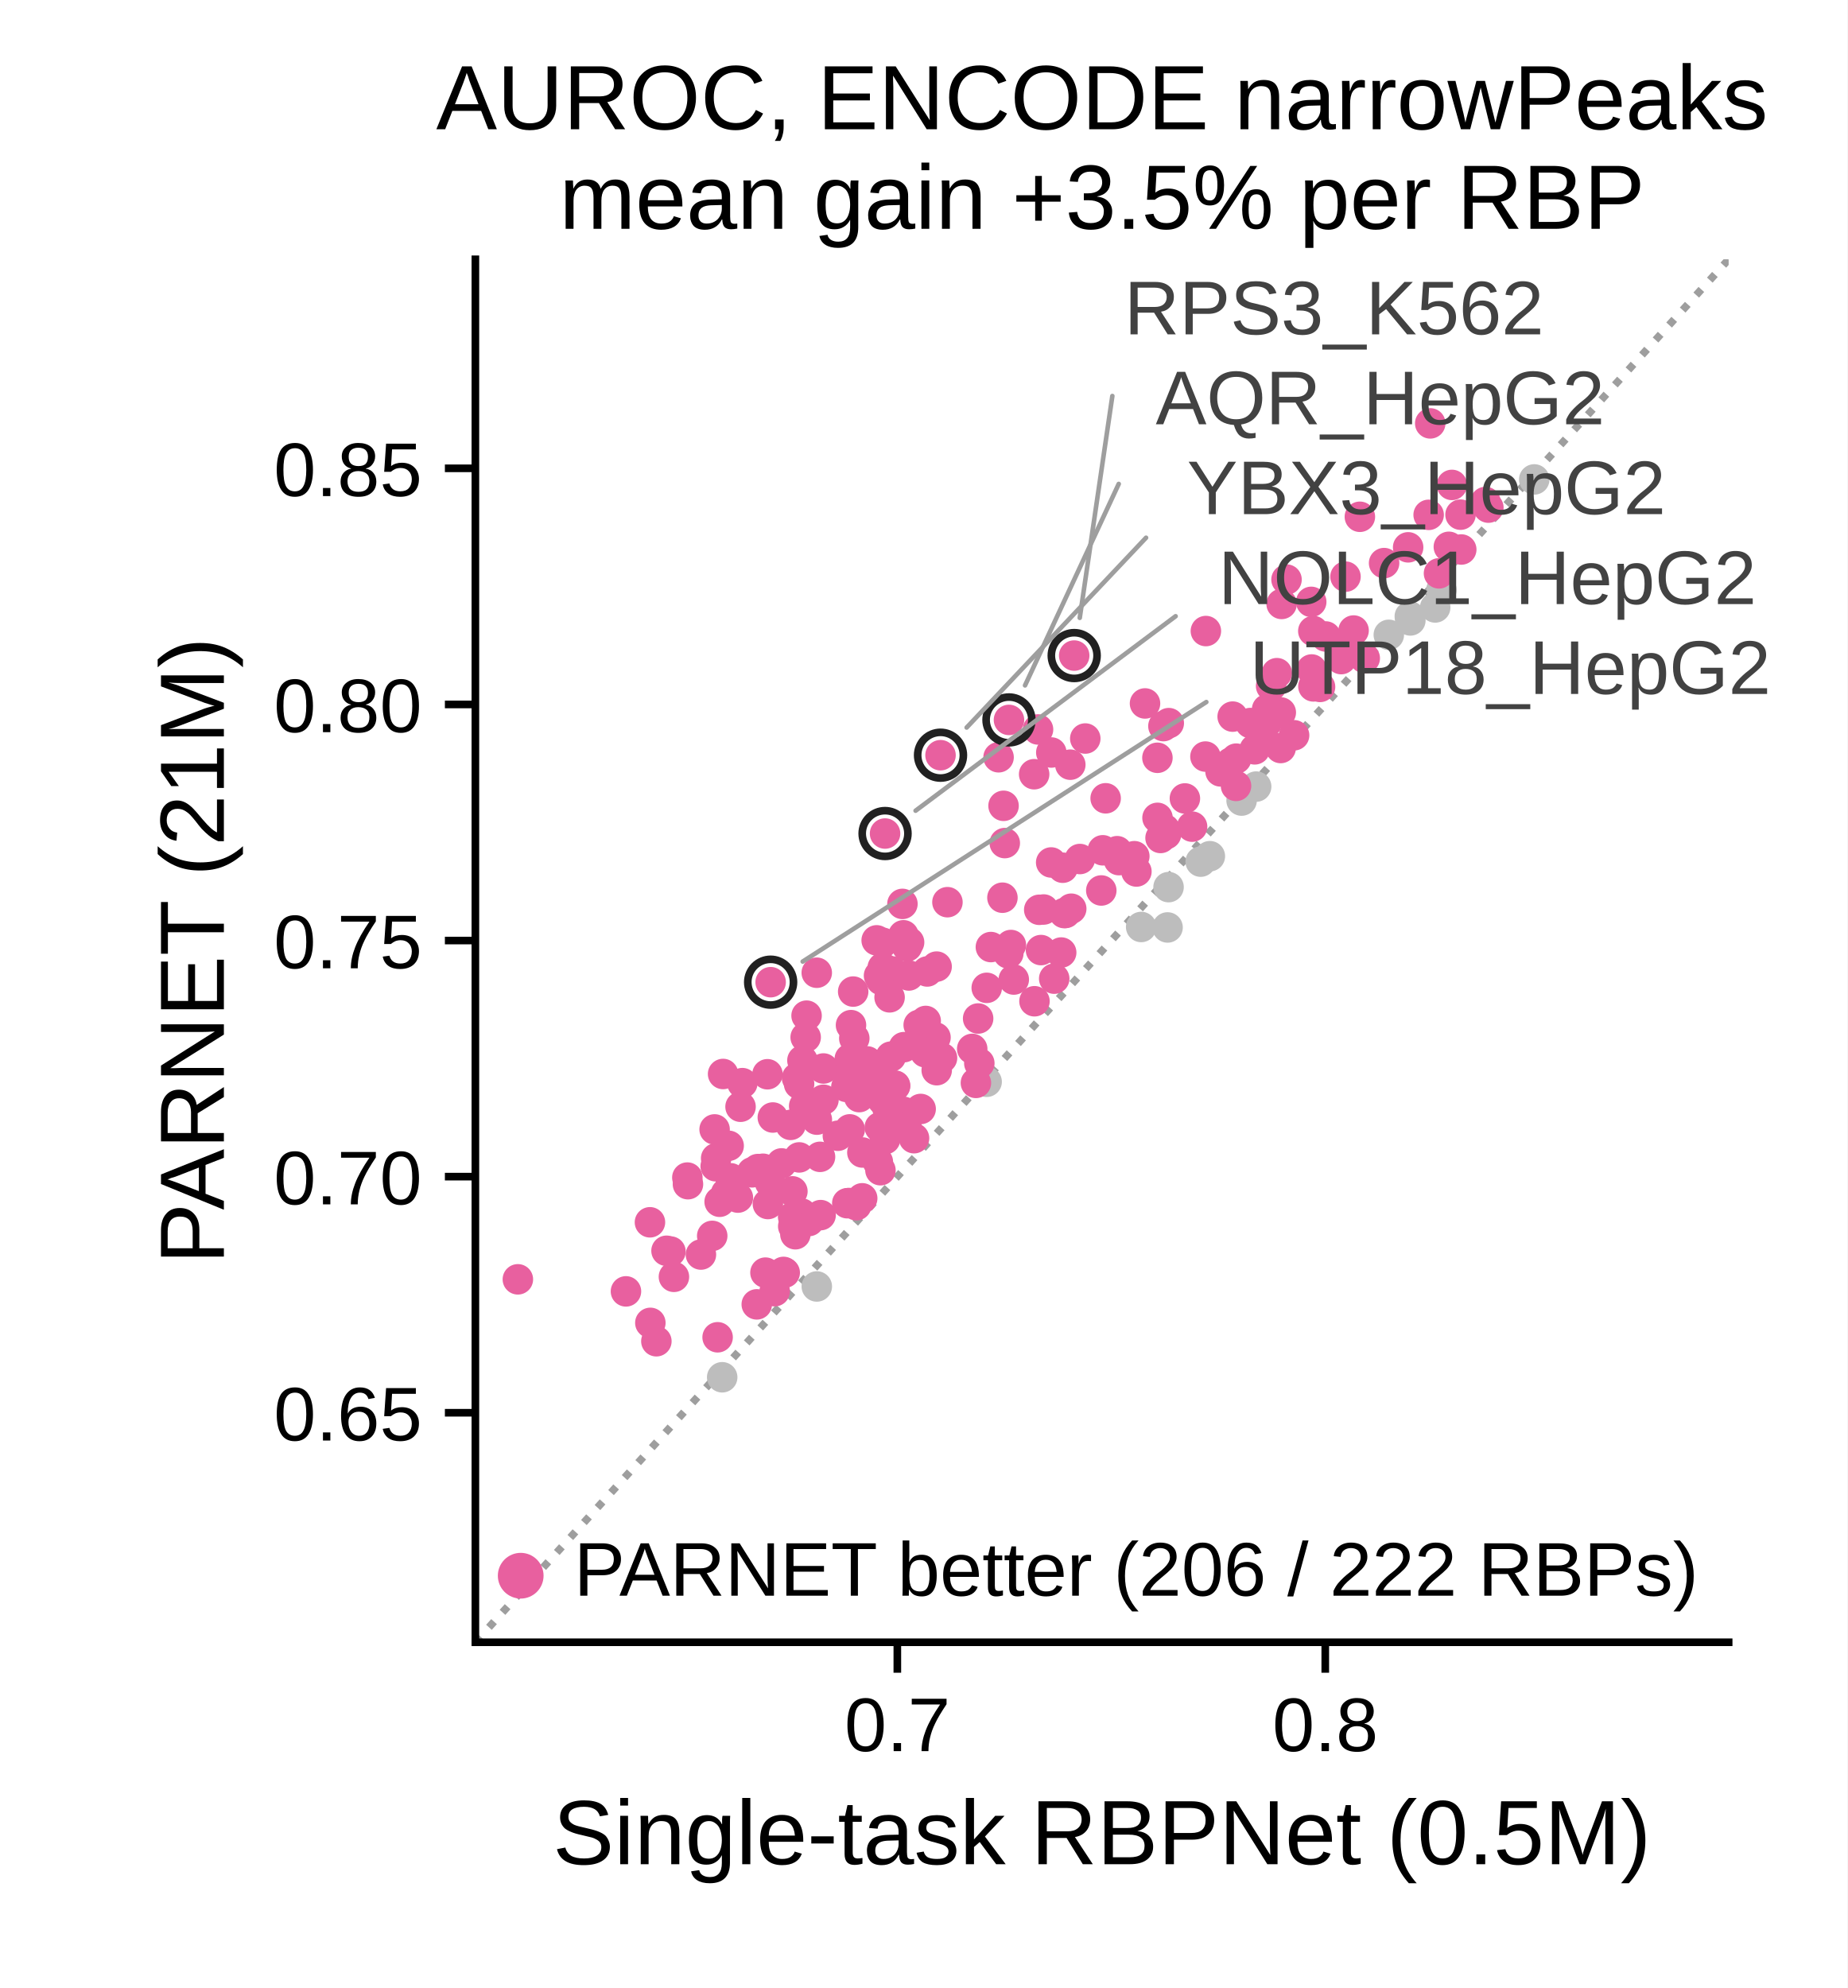
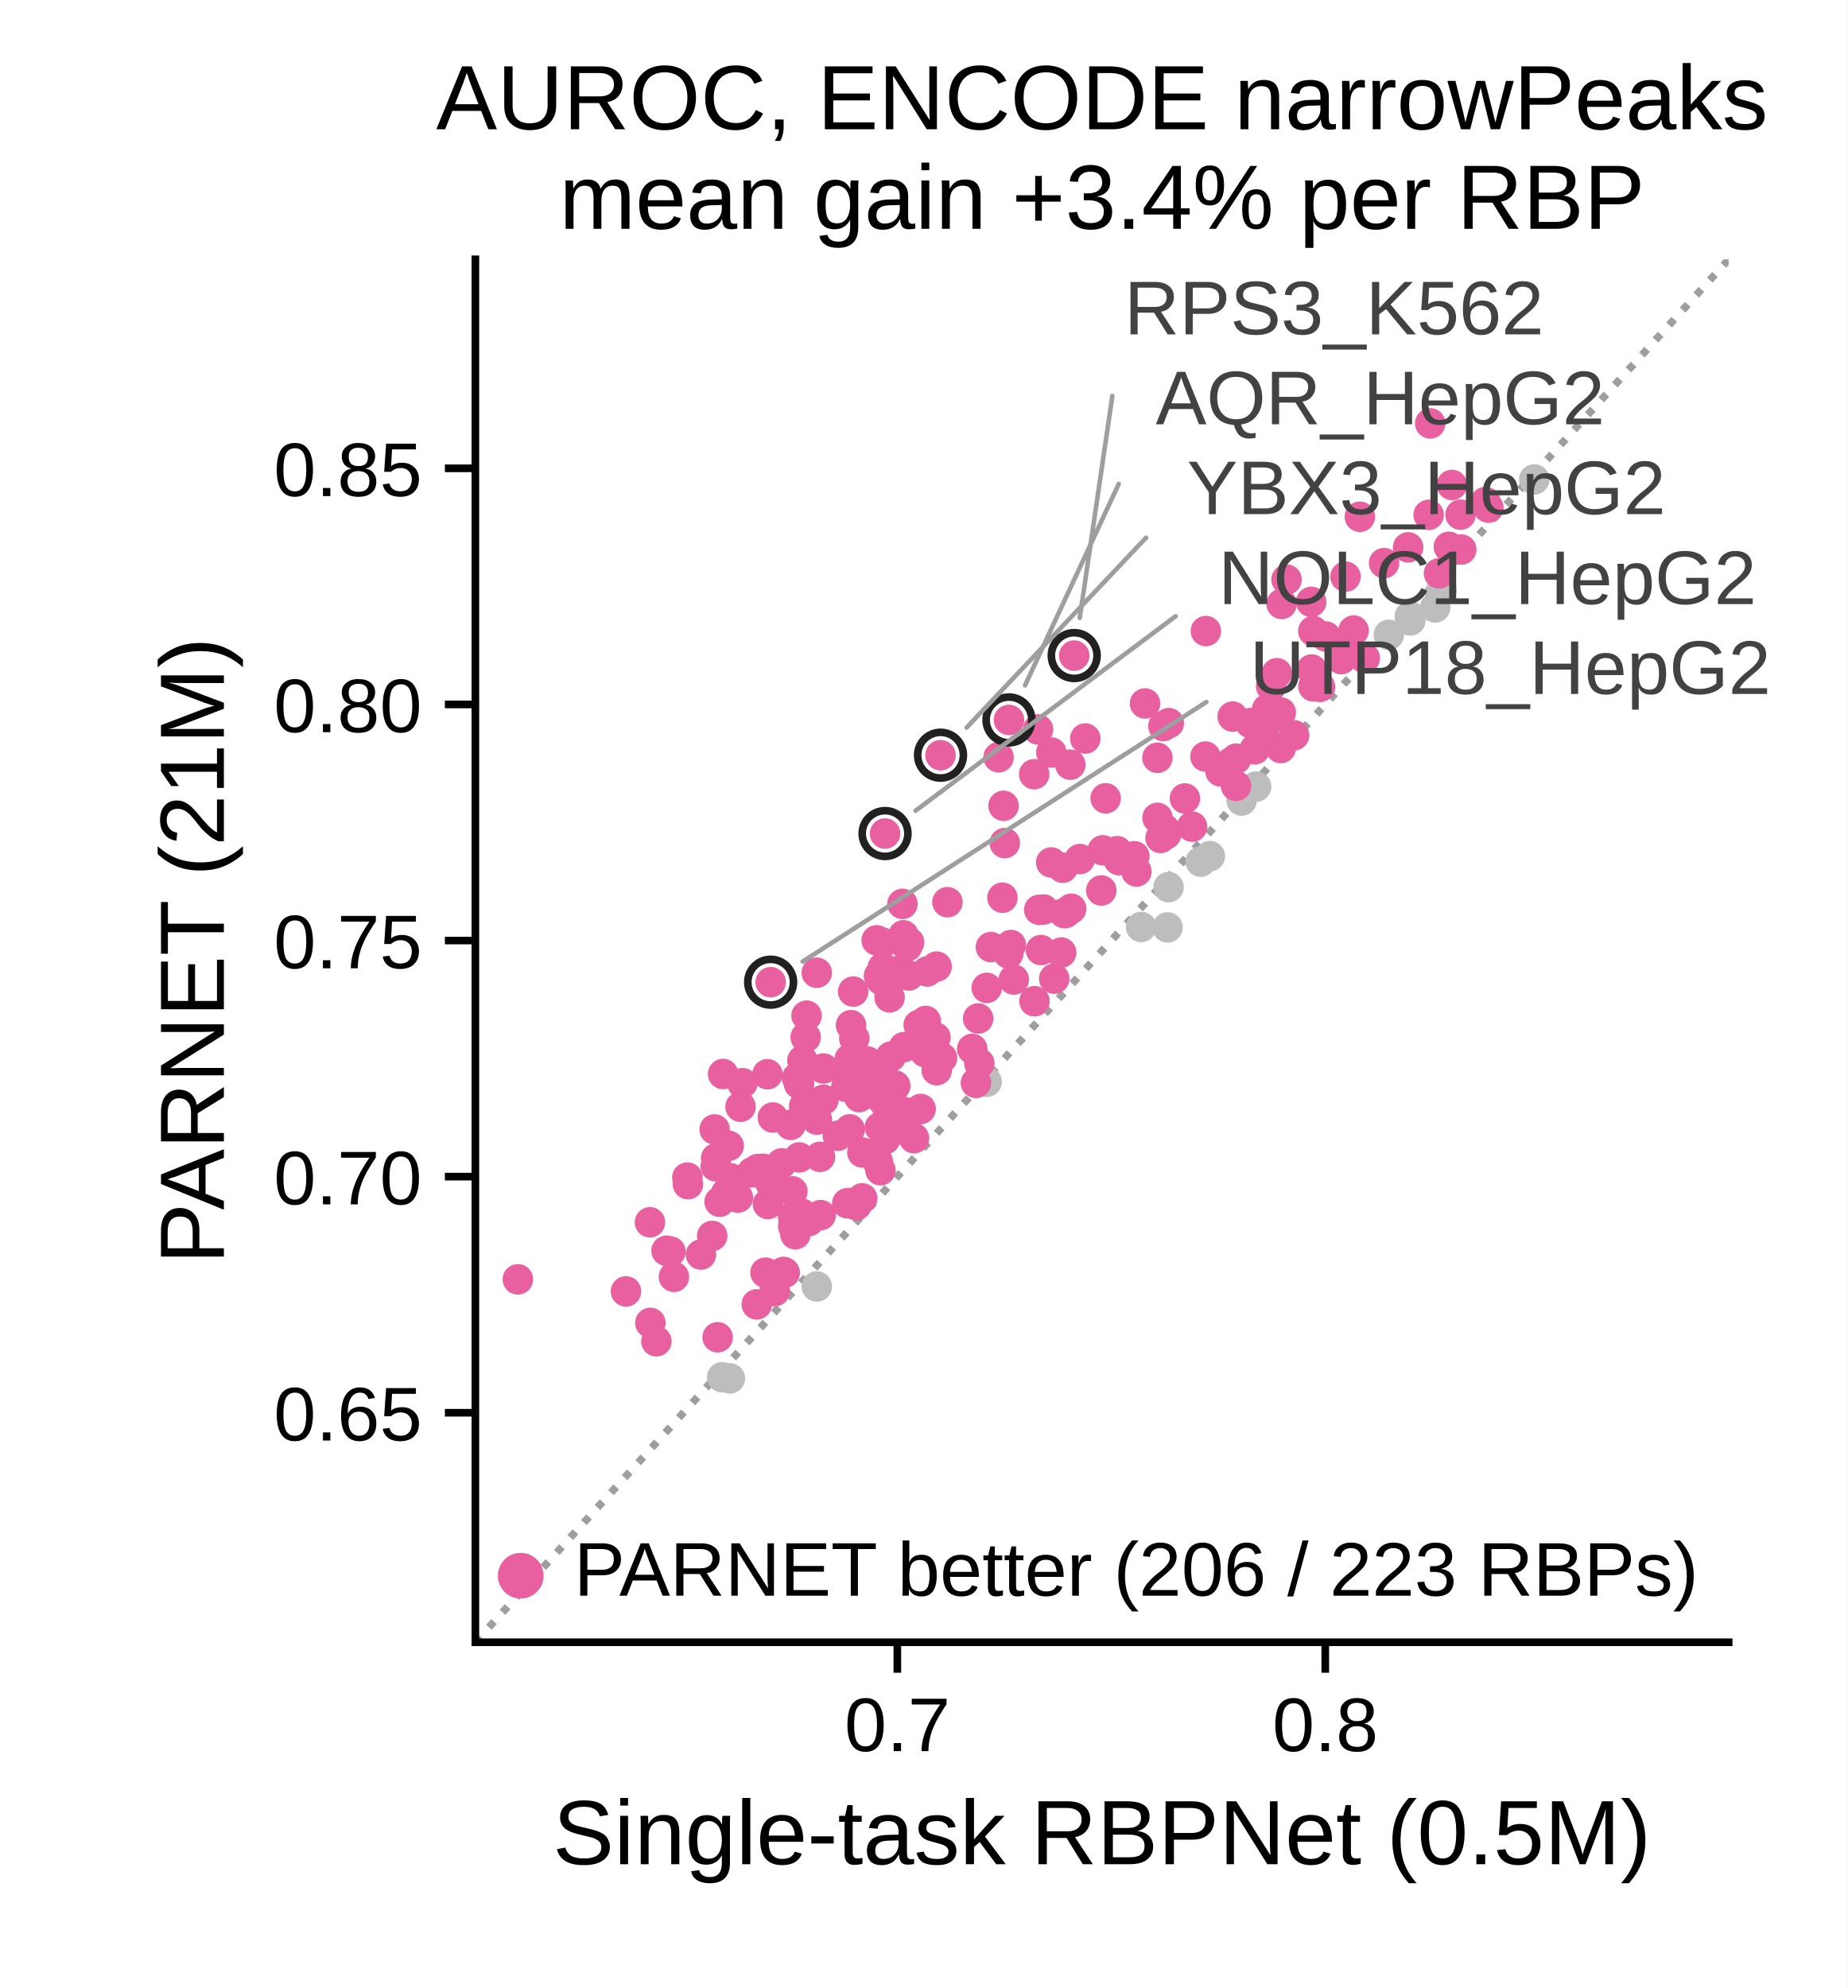
<svg xmlns="http://www.w3.org/2000/svg" xmlns:xlink="http://www.w3.org/1999/xlink" width="121.181pt" height="130.394pt" viewBox="0 0 121.181 130.394" version="1.1">
  <defs>
    <style type="text/css">*{stroke-linejoin: round; stroke-linecap: butt}</style>
  </defs>
  <g id="figure_1">
    <g id="patch_1">
      <path d="M 0 130.394  L 121.181 130.394  L 121.181 0  L 0 0  z " style="fill: #ffffff" />
    </g>
    <g id="axes_1">
      <g id="patch_2">
        <path d="M 31.181 107.717  L 113.386 107.717  L 113.386 17.008  L 31.181 17.008  z " style="fill: #ffffff" />
      </g>
      <g id="line2d_1">
        <path d="M 31.181 107.717  L 113.386 17.008  " clip-path="url(#p904f837d56)" style="fill: none; stroke-dasharray: 0.5,0.825; stroke-dashoffset: 0; stroke: #9e9e9e; stroke-width: 0.5" />
      </g>
      <g id="matplotlib.axis_1">
        <g id="xtick_1">
          <g id="line2d_2">
            <defs>
              <path id="me5752a31cb" d="M 0 0  L 0 2  " style="stroke: #000000; stroke-width: 0.5" />
            </defs>
            <g>
              <use xlink:href="#me5752a31cb" x="58.858" y="107.717" style="stroke: #000000; stroke-width: 0.5" />
            </g>
          </g>
          <g id="text_1">
            <text style="font-size: 5px; font-family: 'Arial', 'Helvetica', 'Liberation Sans', sans-serif; text-anchor: middle" x="58.858" y="114.857" transform="rotate(-0 58.85849 114.8567)">0.7</text>
          </g>
        </g>
        <g id="xtick_2">
          <g id="line2d_3">
            <g>
              <use xlink:href="#me5752a31cb" x="86.927" y="107.717" style="stroke: #000000; stroke-width: 0.5" />
            </g>
          </g>
          <g id="text_2">
            <text style="font-size: 5px; font-family: 'Arial', 'Helvetica', 'Liberation Sans', sans-serif; text-anchor: middle" x="86.927" y="114.857" transform="rotate(-0 86.92659 114.8567)">0.8</text>
          </g>
        </g>
        <g id="text_3">
          <text style="font-size: 6px; font-family: 'Arial', 'Helvetica', 'Liberation Sans', sans-serif; text-anchor: middle" x="72.283" y="122.277" transform="rotate(-0 72.28347 122.2771)">Single-task RBPNet (0.5M)</text>
        </g>
      </g>
      <g id="matplotlib.axis_2">
        <g id="ytick_1">
          <g id="line2d_4">
            <defs>
              <path id="me5e452b302" d="M 0 0  L -2 0  " style="stroke: #000000; stroke-width: 0.5" />
            </defs>
            <g>
              <use xlink:href="#me5e452b302" x="31.181" y="92.662" style="stroke: #000000; stroke-width: 0.5" />
            </g>
          </g>
          <g id="text_4">
            <text style="font-size: 5px; font-family: 'Arial', 'Helvetica', 'Liberation Sans', sans-serif; text-anchor: end" x="27.681" y="94.482" transform="rotate(-0 27.6811 94.48188)">0.65</text>
          </g>
        </g>
        <g id="ytick_2">
          <g id="line2d_5">
            <g>
              <use xlink:href="#me5e452b302" x="31.181" y="77.176" style="stroke: #000000; stroke-width: 0.5" />
            </g>
          </g>
          <g id="text_5">
            <text style="font-size: 5px; font-family: 'Arial', 'Helvetica', 'Liberation Sans', sans-serif; text-anchor: end" x="27.681" y="78.996" transform="rotate(-0 27.6811 78.99604)">0.70</text>
          </g>
        </g>
        <g id="ytick_3">
          <g id="line2d_6">
            <g>
              <use xlink:href="#me5e452b302" x="31.181" y="61.69" style="stroke: #000000; stroke-width: 0.5" />
            </g>
          </g>
          <g id="text_6">
            <text style="font-size: 5px; font-family: 'Arial', 'Helvetica', 'Liberation Sans', sans-serif; text-anchor: end" x="27.681" y="63.51" transform="rotate(-0 27.6811 63.51019)">0.75</text>
          </g>
        </g>
        <g id="ytick_4">
          <g id="line2d_7">
            <g>
              <use xlink:href="#me5e452b302" x="31.181" y="46.204" style="stroke: #000000; stroke-width: 0.5" />
            </g>
          </g>
          <g id="text_7">
            <text style="font-size: 5px; font-family: 'Arial', 'Helvetica', 'Liberation Sans', sans-serif; text-anchor: end" x="27.681" y="48.024" transform="rotate(-0 27.6811 48.02434)">0.80</text>
          </g>
        </g>
        <g id="ytick_5">
          <g id="line2d_8">
            <g>
              <use xlink:href="#me5e452b302" x="31.181" y="30.718" style="stroke: #000000; stroke-width: 0.5" />
            </g>
          </g>
          <g id="text_8">
            <text style="font-size: 5px; font-family: 'Arial', 'Helvetica', 'Liberation Sans', sans-serif; text-anchor: end" x="27.681" y="32.538" transform="rotate(-0 27.6811 32.53849)">0.85</text>
          </g>
        </g>
        <g id="text_9">
          <text style="font-size: 6px; font-family: 'Arial', 'Helvetica', 'Liberation Sans', sans-serif; text-anchor: middle" x="14.688" y="62.362" transform="rotate(-90 14.68782 62.36221)">PARNET (21M)</text>
        </g>
      </g>
      <g id="PathCollection_1">
        <defs>
          <path id="mf2c2e0ef51" d="M 0 1  C 0.265 1 0.52 0.895 0.707 0.707  C 0.895 0.52 1 0.265 1 0  C 1 -0.265 0.895 -0.52 0.707 -0.707  C 0.52 -0.895 0.265 -1 0 -1  C -0.265 -1 -0.52 -0.895 -0.707 -0.707  C -0.895 -0.52 -1 -0.265 -1 0  C -1 0.265 -0.895 0.52 -0.707 0.707  C -0.52 0.895 -0.265 1 0 1  z " />
        </defs>
        <g clip-path="url(#p904f837d56)">
          <use xlink:href="#mf2c2e0ef51" x="92.473" y="40.428" style="fill: #bdbdbd" />
          <use xlink:href="#mf2c2e0ef51" x="94.547" y="38.691" style="fill: #bdbdbd" />
          <use xlink:href="#mf2c2e0ef51" x="91.095" y="41.639" style="fill: #bdbdbd" />
          <use xlink:href="#mf2c2e0ef51" x="79.357" y="56.159" style="fill: #bdbdbd" />
          <use xlink:href="#mf2c2e0ef51" x="76.648" y="58.187" style="fill: #bdbdbd" />
          <use xlink:href="#mf2c2e0ef51" x="64.716" y="70.954" style="fill: #bdbdbd" />
          <use xlink:href="#mf2c2e0ef51" x="94.137" y="39.843" style="fill: #bdbdbd" />
          <use xlink:href="#mf2c2e0ef51" x="76.583" y="60.832" style="fill: #bdbdbd" />
          <use xlink:href="#mf2c2e0ef51" x="74.852" y="60.801" style="fill: #bdbdbd" />
          <use xlink:href="#mf2c2e0ef51" x="81.439" y="52.51" style="fill: #bdbdbd" />
          <use xlink:href="#mf2c2e0ef51" x="100.635" y="31.446" style="fill: #bdbdbd" />
          <use xlink:href="#mf2c2e0ef51" x="82.394" y="51.593" style="fill: #bdbdbd" />
          <use xlink:href="#mf2c2e0ef51" x="47.37" y="90.336" style="fill: #bdbdbd" />
          <use xlink:href="#mf2c2e0ef51" x="53.576" y="84.38" style="fill: #bdbdbd" />
+           <use xlink:href="#mf2c2e0ef51" x="47.875" y="90.41" style="fill: #bdbdbd" />
          <use xlink:href="#mf2c2e0ef51" x="78.756" y="56.515" style="fill: #bdbdbd" />
          <use xlink:href="#mf2c2e0ef51" x="92.509" y="40.694" style="fill: #bdbdbd" />
        </g>
      </g>
      <g id="PathCollection_2">
        <defs>
          <path id="mb67d2dc4aa" d="M 0 1  C 0.265 1 0.52 0.895 0.707 0.707  C 0.895 0.52 1 0.265 1 0  C 1 -0.265 0.895 -0.52 0.707 -0.707  C 0.52 -0.895 0.265 -1 0 -1  C -0.265 -1 -0.52 -0.895 -0.707 -0.707  C -0.895 -0.52 -1 -0.265 -1 0  C -1 0.265 -0.895 0.52 -0.707 0.707  C -0.52 0.895 -0.265 1 0 1  z " />
        </defs>
        <g clip-path="url(#p904f837d56)">
          <use xlink:href="#mb67d2dc4aa" x="50.34" y="70.461" style="fill: #e8609f" />
          <use xlink:href="#mb67d2dc4aa" x="50.368" y="78.972" style="fill: #e8609f" />
          <use xlink:href="#mb67d2dc4aa" x="53.573" y="63.802" style="fill: #e8609f" />
          <use xlink:href="#mb67d2dc4aa" x="58.505" y="63.713" style="fill: #e8609f" />
          <use xlink:href="#mb67d2dc4aa" x="58.699" y="71.232" style="fill: #e8609f" />
          <use xlink:href="#mb67d2dc4aa" x="45.085" y="77.238" style="fill: #e8609f" />
          <use xlink:href="#mb67d2dc4aa" x="45.125" y="77.672" style="fill: #e8609f" />
          <use xlink:href="#mb67d2dc4aa" x="61.362" y="68.046" style="fill: #e8609f" />
          <use xlink:href="#mb67d2dc4aa" x="57.503" y="61.678" style="fill: #e8609f" />
          <use xlink:href="#mb67d2dc4aa" x="66.181" y="47.22" style="fill: #e8609f" />
          <use xlink:href="#mb67d2dc4aa" x="68.949" y="56.57" style="fill: #e8609f" />
          <use xlink:href="#mb67d2dc4aa" x="88.785" y="41.357" style="fill: #e8609f" />
          <use xlink:href="#mb67d2dc4aa" x="76.488" y="54.715" style="fill: #e8609f" />
          <use xlink:href="#mb67d2dc4aa" x="76.123" y="54.963" style="fill: #e8609f" />
          <use xlink:href="#mb67d2dc4aa" x="52.42" y="75.915" style="fill: #e8609f" />
          <use xlink:href="#mb67d2dc4aa" x="52.748" y="72.549" style="fill: #e8609f" />
          <use xlink:href="#mb67d2dc4aa" x="72.236" y="58.407" style="fill: #e8609f" />
          <use xlink:href="#mb67d2dc4aa" x="81.086" y="49.76" style="fill: #e8609f" />
          <use xlink:href="#mb67d2dc4aa" x="60.719" y="66.965" style="fill: #e8609f" />
          <use xlink:href="#mb67d2dc4aa" x="57.899" y="72.162" style="fill: #e8609f" />
          <use xlink:href="#mb67d2dc4aa" x="64.994" y="62.118" style="fill: #e8609f" />
          <use xlink:href="#mb67d2dc4aa" x="90.786" y="36.934" style="fill: #e8609f" />
          <use xlink:href="#mb67d2dc4aa" x="68.957" y="49.357" style="fill: #e8609f" />
          <use xlink:href="#mb67d2dc4aa" x="75.104" y="46.139" style="fill: #e8609f" />
          <use xlink:href="#mb67d2dc4aa" x="82.012" y="47.425" style="fill: #e8609f" />
          <use xlink:href="#mb67d2dc4aa" x="50.048" y="76.659" style="fill: #e8609f" />
          <use xlink:href="#mb67d2dc4aa" x="50.508" y="77.563" style="fill: #e8609f" />
          <use xlink:href="#mb67d2dc4aa" x="56.554" y="78.598" style="fill: #e8609f" />
          <use xlink:href="#mb67d2dc4aa" x="52.633" y="69.554" style="fill: #e8609f" />
          <use xlink:href="#mb67d2dc4aa" x="60.259" y="67.228" style="fill: #e8609f" />
          <use xlink:href="#mb67d2dc4aa" x="48.4" y="78.551" style="fill: #e8609f" />
          <use xlink:href="#mb67d2dc4aa" x="57.901" y="63.465" style="fill: #e8609f" />
          <use xlink:href="#mb67d2dc4aa" x="50.691" y="73.298" style="fill: #e8609f" />
          <use xlink:href="#mb67d2dc4aa" x="53.787" y="75.878" style="fill: #e8609f" />
          <use xlink:href="#mb67d2dc4aa" x="44.204" y="83.748" style="fill: #e8609f" />
          <use xlink:href="#mb67d2dc4aa" x="47.794" y="75.154" style="fill: #e8609f" />
          <use xlink:href="#mb67d2dc4aa" x="47.92" y="77.284" style="fill: #e8609f" />
          <use xlink:href="#mb67d2dc4aa" x="55.962" y="65.038" style="fill: #e8609f" />
          <use xlink:href="#mb67d2dc4aa" x="51.976" y="78.142" style="fill: #e8609f" />
          <use xlink:href="#mb67d2dc4aa" x="60.691" y="69.021" style="fill: #e8609f" />
          <use xlink:href="#mb67d2dc4aa" x="55.737" y="74.076" style="fill: #e8609f" />
          <use xlink:href="#mb67d2dc4aa" x="57.508" y="70.845" style="fill: #e8609f" />
          <use xlink:href="#mb67d2dc4aa" x="64.158" y="66.804" style="fill: #e8609f" />
          <use xlink:href="#mb67d2dc4aa" x="57.893" y="61.833" style="fill: #e8609f" />
          <use xlink:href="#mb67d2dc4aa" x="77.72" y="52.371" style="fill: #e8609f" />
          <use xlink:href="#mb67d2dc4aa" x="75.924" y="53.644" style="fill: #e8609f" />
          <use xlink:href="#mb67d2dc4aa" x="51.471" y="83.476" style="fill: #e8609f" />
          <use xlink:href="#mb67d2dc4aa" x="59.193" y="59.287" style="fill: #e8609f" />
          <use xlink:href="#mb67d2dc4aa" x="56.17" y="79.053" style="fill: #e8609f" />
          <use xlink:href="#mb67d2dc4aa" x="83.107" y="47.378" style="fill: #e8609f" />
          <use xlink:href="#mb67d2dc4aa" x="55.836" y="70.576" style="fill: #e8609f" />
          <use xlink:href="#mb67d2dc4aa" x="70.265" y="59.603" style="fill: #e8609f" />
          <use xlink:href="#mb67d2dc4aa" x="56.882" y="69.619" style="fill: #e8609f" />
          <use xlink:href="#mb67d2dc4aa" x="64.722" y="64.793" style="fill: #e8609f" />
          <use xlink:href="#mb67d2dc4aa" x="76.311" y="47.626" style="fill: #e8609f" />
          <use xlink:href="#mb67d2dc4aa" x="68.087" y="47.846" style="fill: #e8609f" />
          <use xlink:href="#mb67d2dc4aa" x="54.011" y="70.083" style="fill: #e8609f" />
          <use xlink:href="#mb67d2dc4aa" x="47.626" y="78.269" style="fill: #e8609f" />
          <use xlink:href="#mb67d2dc4aa" x="55.69" y="78.907" style="fill: #e8609f" />
          <use xlink:href="#mb67d2dc4aa" x="51.392" y="83.426" style="fill: #e8609f" />
          <use xlink:href="#mb67d2dc4aa" x="86.584" y="45.055" style="fill: #e8609f" />
          <use xlink:href="#mb67d2dc4aa" x="86.955" y="41.747" style="fill: #e8609f" />
          <use xlink:href="#mb67d2dc4aa" x="95.799" y="33.757" style="fill: #e8609f" />
          <use xlink:href="#mb67d2dc4aa" x="58.35" y="65.416" style="fill: #e8609f" />
          <use xlink:href="#mb67d2dc4aa" x="46.873" y="74.079" style="fill: #e8609f" />
          <use xlink:href="#mb67d2dc4aa" x="65.752" y="58.881" style="fill: #e8609f" />
          <use xlink:href="#mb67d2dc4aa" x="55.819" y="67.24" style="fill: #e8609f" />
          <use xlink:href="#mb67d2dc4aa" x="95.847" y="36.042" style="fill: #e8609f" />
          <use xlink:href="#mb67d2dc4aa" x="59.288" y="68.684" style="fill: #e8609f" />
          <use xlink:href="#mb67d2dc4aa" x="66.137" y="62.533" style="fill: #e8609f" />
          <use xlink:href="#mb67d2dc4aa" x="58.603" y="73.397" style="fill: #e8609f" />
          <use xlink:href="#mb67d2dc4aa" x="87.971" y="43.231" style="fill: #e8609f" />
          <use xlink:href="#mb67d2dc4aa" x="81.074" y="51.547" style="fill: #e8609f" />
          <use xlink:href="#mb67d2dc4aa" x="59.953" y="74.655" style="fill: #e8609f" />
          <use xlink:href="#mb67d2dc4aa" x="82.711" y="48.422" style="fill: #e8609f" />
          <use xlink:href="#mb67d2dc4aa" x="56.565" y="75.593" style="fill: #e8609f" />
          <use xlink:href="#mb67d2dc4aa" x="52.17" y="80.955" style="fill: #e8609f" />
          <use xlink:href="#mb67d2dc4aa" x="67.854" y="65.673" style="fill: #e8609f" />
          <use xlink:href="#mb67d2dc4aa" x="57.75" y="76.755" style="fill: #e8609f" />
          <use xlink:href="#mb67d2dc4aa" x="83.376" y="44.999" style="fill: #e8609f" />
          <use xlink:href="#mb67d2dc4aa" x="76.395" y="54.387" style="fill: #e8609f" />
          <use xlink:href="#mb67d2dc4aa" x="86.143" y="41.391" style="fill: #e8609f" />
          <use xlink:href="#mb67d2dc4aa" x="80.056" y="50.596" style="fill: #e8609f" />
          <use xlink:href="#mb67d2dc4aa" x="69.148" y="64.19" style="fill: #e8609f" />
          <use xlink:href="#mb67d2dc4aa" x="52.582" y="79.598" style="fill: #e8609f" />
          <use xlink:href="#mb67d2dc4aa" x="50.814" y="84.69" style="fill: #e8609f" />
          <use xlink:href="#mb67d2dc4aa" x="49.638" y="85.554" style="fill: #e8609f" />
          <use xlink:href="#mb67d2dc4aa" x="53.826" y="79.7" style="fill: #e8609f" />
          <use xlink:href="#mb67d2dc4aa" x="56.035" y="68.107" style="fill: #e8609f" />
          <use xlink:href="#mb67d2dc4aa" x="51.856" y="73.781" style="fill: #e8609f" />
          <use xlink:href="#mb67d2dc4aa" x="47.429" y="70.443" style="fill: #e8609f" />
          <use xlink:href="#mb67d2dc4aa" x="65.906" y="55.298" style="fill: #e8609f" />
          <use xlink:href="#mb67d2dc4aa" x="80.853" y="47.003" style="fill: #e8609f" />
          <use xlink:href="#mb67d2dc4aa" x="79.068" y="49.624" style="fill: #e8609f" />
          <use xlink:href="#mb67d2dc4aa" x="61.789" y="69.393" style="fill: #e8609f" />
          <use xlink:href="#mb67d2dc4aa" x="42.658" y="86.768" style="fill: #e8609f" />
          <use xlink:href="#mb67d2dc4aa" x="64.012" y="71.028" style="fill: #e8609f" />
          <use xlink:href="#mb67d2dc4aa" x="58.056" y="74.72" style="fill: #e8609f" />
          <use xlink:href="#mb67d2dc4aa" x="70.832" y="56.344" style="fill: #e8609f" />
          <use xlink:href="#mb67d2dc4aa" x="69.802" y="59.888" style="fill: #e8609f" />
          <use xlink:href="#mb67d2dc4aa" x="61.435" y="63.4" style="fill: #e8609f" />
          <use xlink:href="#mb67d2dc4aa" x="59.608" y="63.982" style="fill: #e8609f" />
          <use xlink:href="#mb67d2dc4aa" x="65.825" y="52.854" style="fill: #e8609f" />
          <use xlink:href="#mb67d2dc4aa" x="55.81" y="70.768" style="fill: #e8609f" />
          <use xlink:href="#mb67d2dc4aa" x="58.713" y="71.208" style="fill: #e8609f" />
          <use xlink:href="#mb67d2dc4aa" x="67.832" y="50.782" style="fill: #e8609f" />
          <use xlink:href="#mb67d2dc4aa" x="58.053" y="54.672" style="fill: #e8609f" />
          <use xlink:href="#mb67d2dc4aa" x="52.279" y="70.7" style="fill: #e8609f" />
          <use xlink:href="#mb67d2dc4aa" x="50.851" y="83.714" style="fill: #e8609f" />
          <use xlink:href="#mb67d2dc4aa" x="48.574" y="72.592" style="fill: #e8609f" />
          <use xlink:href="#mb67d2dc4aa" x="49.332" y="76.894" style="fill: #e8609f" />
          <use xlink:href="#mb67d2dc4aa" x="59.498" y="62.077" style="fill: #e8609f" />
          <use xlink:href="#mb67d2dc4aa" x="82.301" y="49.15" style="fill: #e8609f" />
          <use xlink:href="#mb67d2dc4aa" x="65.499" y="49.67" style="fill: #e8609f" />
          <use xlink:href="#mb67d2dc4aa" x="62.145" y="59.175" style="fill: #e8609f" />
          <use xlink:href="#mb67d2dc4aa" x="86.034" y="43.912" style="fill: #e8609f" />
          <use xlink:href="#mb67d2dc4aa" x="46.944" y="76.495" style="fill: #e8609f" />
          <use xlink:href="#mb67d2dc4aa" x="72.334" y="55.771" style="fill: #e8609f" />
          <use xlink:href="#mb67d2dc4aa" x="55.516" y="71.291" style="fill: #e8609f" />
          <use xlink:href="#mb67d2dc4aa" x="78.192" y="54.22" style="fill: #e8609f" />
          <use xlink:href="#mb67d2dc4aa" x="97.626" y="33.295" style="fill: #e8609f" />
          <use xlink:href="#mb67d2dc4aa" x="59.26" y="72.924" style="fill: #e8609f" />
          <use xlink:href="#mb67d2dc4aa" x="69.707" y="56.914" style="fill: #e8609f" />
          <use xlink:href="#mb67d2dc4aa" x="73.274" y="55.83" style="fill: #e8609f" />
          <use xlink:href="#mb67d2dc4aa" x="89.517" y="43.172" style="fill: #e8609f" />
          <use xlink:href="#mb67d2dc4aa" x="54.957" y="74.494" style="fill: #e8609f" />
          <use xlink:href="#mb67d2dc4aa" x="52.905" y="66.618" style="fill: #e8609f" />
          <use xlink:href="#mb67d2dc4aa" x="63.77" y="68.798" style="fill: #e8609f" />
          <use xlink:href="#mb67d2dc4aa" x="84.883" y="48.227" style="fill: #e8609f" />
          <use xlink:href="#mb67d2dc4aa" x="57.581" y="76.207" style="fill: #e8609f" />
          <use xlink:href="#mb67d2dc4aa" x="64.236" y="69.74" style="fill: #e8609f" />
          <use xlink:href="#mb67d2dc4aa" x="74.54" y="57.162" style="fill: #e8609f" />
          <use xlink:href="#mb67d2dc4aa" x="66.496" y="64.248" style="fill: #e8609f" />
          <use xlink:href="#mb67d2dc4aa" x="93.812" y="27.77" style="fill: #e8609f" />
          <use xlink:href="#mb67d2dc4aa" x="58.216" y="72.707" style="fill: #e8609f" />
          <use xlink:href="#mb67d2dc4aa" x="59.63" y="61.808" style="fill: #e8609f" />
          <use xlink:href="#mb67d2dc4aa" x="84.386" y="38.015" style="fill: #e8609f" />
          <use xlink:href="#mb67d2dc4aa" x="70.459" y="42.999" style="fill: #e8609f" />
          <use xlink:href="#mb67d2dc4aa" x="59.465" y="73.946" style="fill: #e8609f" />
          <use xlink:href="#mb67d2dc4aa" x="53.062" y="80.087" style="fill: #e8609f" />
          <use xlink:href="#mb67d2dc4aa" x="52.024" y="79.809" style="fill: #e8609f" />
          <use xlink:href="#mb67d2dc4aa" x="60.818" y="63.719" style="fill: #e8609f" />
          <use xlink:href="#mb67d2dc4aa" x="71.186" y="48.44" style="fill: #e8609f" />
          <use xlink:href="#mb67d2dc4aa" x="55.74" y="69.452" style="fill: #e8609f" />
          <use xlink:href="#mb67d2dc4aa" x="47.202" y="78.824" style="fill: #e8609f" />
          <use xlink:href="#mb67d2dc4aa" x="72.522" y="52.361" style="fill: #e8609f" />
          <use xlink:href="#mb67d2dc4aa" x="57.8" y="64.282" style="fill: #e8609f" />
          <use xlink:href="#mb67d2dc4aa" x="95.033" y="35.866" style="fill: #e8609f" />
          <use xlink:href="#mb67d2dc4aa" x="75.918" y="49.704" style="fill: #e8609f" />
          <use xlink:href="#mb67d2dc4aa" x="43.053" y="87.973" style="fill: #e8609f" />
          <use xlink:href="#mb67d2dc4aa" x="68.281" y="62.316" style="fill: #e8609f" />
          <use xlink:href="#mb67d2dc4aa" x="69.606" y="62.477" style="fill: #e8609f" />
          <use xlink:href="#mb67d2dc4aa" x="42.632" y="80.171" style="fill: #e8609f" />
          <use xlink:href="#mb67d2dc4aa" x="46.974" y="75.974" style="fill: #e8609f" />
          <use xlink:href="#mb67d2dc4aa" x="95.235" y="31.806" style="fill: #e8609f" />
          <use xlink:href="#mb67d2dc4aa" x="73.392" y="56.416" style="fill: #e8609f" />
          <use xlink:href="#mb67d2dc4aa" x="97.435" y="32.927" style="fill: #e8609f" />
          <use xlink:href="#mb67d2dc4aa" x="86.149" y="45.021" style="fill: #e8609f" />
          <use xlink:href="#mb67d2dc4aa" x="76.662" y="47.431" style="fill: #e8609f" />
          <use xlink:href="#mb67d2dc4aa" x="84.064" y="39.613" style="fill: #e8609f" />
          <use xlink:href="#mb67d2dc4aa" x="84.01" y="46.731" style="fill: #e8609f" />
          <use xlink:href="#mb67d2dc4aa" x="58.432" y="69.306" style="fill: #e8609f" />
          <use xlink:href="#mb67d2dc4aa" x="57.708" y="73.939" style="fill: #e8609f" />
          <use xlink:href="#mb67d2dc4aa" x="70.204" y="50.156" style="fill: #e8609f" />
          <use xlink:href="#mb67d2dc4aa" x="55.575" y="78.92" style="fill: #e8609f" />
          <use xlink:href="#mb67d2dc4aa" x="45.975" y="82.286" style="fill: #e8609f" />
          <use xlink:href="#mb67d2dc4aa" x="60.388" y="72.738" style="fill: #e8609f" />
          <use xlink:href="#mb67d2dc4aa" x="52.03" y="80.434" style="fill: #e8609f" />
          <use xlink:href="#mb67d2dc4aa" x="33.968" y="83.912" style="fill: #e8609f" />
          <use xlink:href="#mb67d2dc4aa" x="54.014" y="72.134" style="fill: #e8609f" />
          <use xlink:href="#mb67d2dc4aa" x="74.403" y="56.159" style="fill: #e8609f" />
          <use xlink:href="#mb67d2dc4aa" x="68.166" y="59.674" style="fill: #e8609f" />
          <use xlink:href="#mb67d2dc4aa" x="68.452" y="59.655" style="fill: #e8609f" />
          <use xlink:href="#mb67d2dc4aa" x="86.006" y="39.477" style="fill: #e8609f" />
          <use xlink:href="#mb67d2dc4aa" x="79.096" y="41.391" style="fill: #e8609f" />
          <use xlink:href="#mb67d2dc4aa" x="57.826" y="70.412" style="fill: #e8609f" />
          <use xlink:href="#mb67d2dc4aa" x="53.579" y="73.438" style="fill: #e8609f" />
          <use xlink:href="#mb67d2dc4aa" x="83.112" y="46.526" style="fill: #e8609f" />
          <use xlink:href="#mb67d2dc4aa" x="89.197" y="33.896" style="fill: #e8609f" />
          <use xlink:href="#mb67d2dc4aa" x="88.254" y="37.823" style="fill: #e8609f" />
          <use xlink:href="#mb67d2dc4aa" x="93.708" y="33.769" style="fill: #e8609f" />
          <use xlink:href="#mb67d2dc4aa" x="84.002" y="49.063" style="fill: #e8609f" />
          <use xlink:href="#mb67d2dc4aa" x="80.726" y="50.02" style="fill: #e8609f" />
          <use xlink:href="#mb67d2dc4aa" x="52.846" y="68.036" style="fill: #e8609f" />
          <use xlink:href="#mb67d2dc4aa" x="41.058" y="84.702" style="fill: #e8609f" />
          <use xlink:href="#mb67d2dc4aa" x="50.548" y="64.422" style="fill: #e8609f" />
          <use xlink:href="#mb67d2dc4aa" x="51.263" y="76.309" style="fill: #e8609f" />
          <use xlink:href="#mb67d2dc4aa" x="48.692" y="71.044" style="fill: #e8609f" />
          <use xlink:href="#mb67d2dc4aa" x="50.208" y="83.473" style="fill: #e8609f" />
          <use xlink:href="#mb67d2dc4aa" x="57.657" y="63.994" style="fill: #e8609f" />
          <use xlink:href="#mb67d2dc4aa" x="52.414" y="71.099" style="fill: #e8609f" />
          <use xlink:href="#mb67d2dc4aa" x="59.26" y="61.346" style="fill: #e8609f" />
          <use xlink:href="#mb67d2dc4aa" x="47.07" y="87.713" style="fill: #e8609f" />
          <use xlink:href="#mb67d2dc4aa" x="56.358" y="71.96" style="fill: #e8609f" />
          <use xlink:href="#mb67d2dc4aa" x="66.308" y="61.984" style="fill: #e8609f" />
          <use xlink:href="#mb67d2dc4aa" x="83.752" y="44.154" style="fill: #e8609f" />
          <use xlink:href="#mb67d2dc4aa" x="69.892" y="59.881" style="fill: #e8609f" />
          <use xlink:href="#mb67d2dc4aa" x="61.691" y="49.534" style="fill: #e8609f" />
          <use xlink:href="#mb67d2dc4aa" x="49.708" y="76.68" style="fill: #e8609f" />
          <use xlink:href="#mb67d2dc4aa" x="46.716" y="81.063" style="fill: #e8609f" />
          <use xlink:href="#mb67d2dc4aa" x="43.719" y="82.039" style="fill: #e8609f" />
          <use xlink:href="#mb67d2dc4aa" x="43.977" y="82.088" style="fill: #e8609f" />
          <use xlink:href="#mb67d2dc4aa" x="94.387" y="37.607" style="fill: #e8609f" />
          <use xlink:href="#mb67d2dc4aa" x="88.381" y="42.138" style="fill: #e8609f" />
          <use xlink:href="#mb67d2dc4aa" x="92.363" y="35.9" style="fill: #e8609f" />
          <use xlink:href="#mb67d2dc4aa" x="61.441" y="70.195" style="fill: #e8609f" />
        </g>
      </g>
      <g id="patch_3">
        <path d="M 31.181 107.717  L 31.181 17.008  " style="fill: none; stroke: #000000; stroke-width: 0.5; stroke-linejoin: miter; stroke-linecap: square" />
      </g>
      <g id="patch_4">
        <path d="M 31.181 107.717  L 113.386 107.717  " style="fill: none; stroke: #000000; stroke-width: 0.5; stroke-linejoin: miter; stroke-linecap: square" />
      </g>
      <g id="PathCollection_3">
        <defs>
          <path id="C0_0_18f11ebd76" d="M 0 1.5  C 0.398 1.5 0.779 1.342 1.061 1.061  C 1.342 0.779 1.5 0.398 1.5 -0  C 1.5 -0.398 1.342 -0.779 1.061 -1.061  C 0.779 -1.342 0.398 -1.5 0 -1.5  C -0.398 -1.5 -0.779 -1.342 -1.061 -1.061  C -1.342 -0.779 -1.5 -0.398 -1.5 0  C -1.5 0.398 -1.342 0.779 -1.061 1.061  C -0.779 1.342 -0.398 1.5 0 1.5  z " />
        </defs>
        <g clip-path="url(#p904f837d56)">
          <use xlink:href="#C0_0_18f11ebd76" x="61.691" y="49.534" style="fill: none; stroke: #212121; stroke-width: 0.5" />
        </g>
        <g clip-path="url(#p904f837d56)">
          <use xlink:href="#C0_0_18f11ebd76" x="58.053" y="54.672" style="fill: none; stroke: #212121; stroke-width: 0.5" />
        </g>
        <g clip-path="url(#p904f837d56)">
          <use xlink:href="#C0_0_18f11ebd76" x="50.548" y="64.422" style="fill: none; stroke: #212121; stroke-width: 0.5" />
        </g>
        <g clip-path="url(#p904f837d56)">
          <use xlink:href="#C0_0_18f11ebd76" x="66.181" y="47.22" style="fill: none; stroke: #212121; stroke-width: 0.5" />
        </g>
        <g clip-path="url(#p904f837d56)">
          <use xlink:href="#C0_0_18f11ebd76" x="70.459" y="42.999" style="fill: none; stroke: #212121; stroke-width: 0.5" />
        </g>
      </g>
      <g id="text_10">
        <text style="font-size: 6px; font-family: 'Arial', 'Helvetica', 'Liberation Sans', sans-serif" transform="translate(28.60675 8.477601)">AUROC, ENCODE narrowPeaks</text>
-         <text style="font-size: 6px; font-family: 'Arial', 'Helvetica', 'Liberation Sans', sans-serif" transform="translate(36.6805 15.00787)">mean gain +3.5% per RBP</text>
+         <text style="font-size: 6px; font-family: 'Arial', 'Helvetica', 'Liberation Sans', sans-serif" transform="translate(36.6805 15.00787)">mean gain +3.4% per RBP</text>
      </g>
      <g id="patch_5">
        <path d="M 72.962 25.974  Q 71.892 33.25 70.823 40.526  " style="fill: none; stroke: #9e9e9e; stroke-width: 0.3; stroke-linecap: round" />
      </g>
      <g id="text_11">
        <text style="font-size: 5px; font-family: 'Arial', 'Helvetica', 'Liberation Sans', sans-serif; text-anchor: start; fill: #424242" x="73.747" y="21.93" transform="rotate(-0 73.74723 21.93017)">RPS3_K562</text>
      </g>
      <g id="patch_6">
        <path d="M 73.38 31.741  Q 70.307 38.349 67.234 44.956  " style="fill: none; stroke: #9e9e9e; stroke-width: 0.3; stroke-linecap: round" />
      </g>
      <g id="text_12">
        <text style="font-size: 5px; font-family: 'Arial', 'Helvetica', 'Liberation Sans', sans-serif; text-anchor: start; fill: #424242" x="75.802" y="27.828" transform="rotate(-0 75.80235 27.82765)">AQR_HepG2</text>
      </g>
      <g id="patch_7">
        <path d="M 75.172 35.27  Q 69.289 41.495 63.405 47.719  " style="fill: none; stroke: #9e9e9e; stroke-width: 0.3; stroke-linecap: round" />
      </g>
      <g id="text_13">
        <text style="font-size: 5px; font-family: 'Arial', 'Helvetica', 'Liberation Sans', sans-serif; text-anchor: start; fill: #424242" x="77.857" y="33.722" transform="rotate(-0 77.85746 33.72229)">YBX3_HepG2</text>
      </g>
      <g id="patch_8">
        <path d="M 77.111 40.419  Q 68.584 46.797 60.056 53.174  " style="fill: none; stroke: #9e9e9e; stroke-width: 0.3; stroke-linecap: round" />
      </g>
      <g id="text_14">
        <text style="font-size: 5px; font-family: 'Arial', 'Helvetica', 'Liberation Sans', sans-serif; text-anchor: start; fill: #424242" x="79.913" y="39.62" transform="rotate(-0 79.91258 39.61977)">NOLC1_HepG2</text>
      </g>
      <g id="patch_9">
        <path d="M 79.125 46.048  Q 65.888 54.559 52.651 63.069  " style="fill: none; stroke: #9e9e9e; stroke-width: 0.3; stroke-linecap: round" />
      </g>
      <g id="text_15">
        <text style="font-size: 5px; font-family: 'Arial', 'Helvetica', 'Liberation Sans', sans-serif; text-anchor: start; fill: #424242" x="81.968" y="45.514" transform="rotate(-0 81.9677 45.51442)">UTP18_HepG2</text>
      </g>
      <g id="legend_1">
        <g id="PathCollection_4">
          <defs>
            <path id="me89a82cb73" d="M 0 1.5  C 0.398 1.5 0.779 1.342 1.061 1.061  C 1.342 0.779 1.5 0.398 1.5 0  C 1.5 -0.398 1.342 -0.779 1.061 -1.061  C 0.779 -1.342 0.398 -1.5 0 -1.5  C -0.398 -1.5 -0.779 -1.342 -1.061 -1.061  C -1.342 -0.779 -1.5 -0.398 -1.5 0  C -1.5 0.398 -1.342 0.779 -1.061 1.061  C -0.779 1.342 -0.398 1.5 0 1.5  z " />
          </defs>
          <g>
            <use xlink:href="#me89a82cb73" x="34.154" y="103.352" style="fill: #e8609f" />
          </g>
        </g>
        <g id="text_16">
-           <text style="font-size: 5px; font-family: 'Arial', 'Helvetica', 'Liberation Sans', sans-serif; text-anchor: start" x="37.654" y="104.664" transform="rotate(-0 37.6538 104.6642)">PARNET better (206 / 222 RBPs)</text>
+           <text style="font-size: 5px; font-family: 'Arial', 'Helvetica', 'Liberation Sans', sans-serif; text-anchor: start" x="37.654" y="104.664" transform="rotate(-0 37.6538 104.6642)">PARNET better (206 / 223 RBPs)</text>
        </g>
      </g>
    </g>
  </g>
  <defs>
    <clipPath id="p904f837d56">
      <rect x="31.181" y="17.008" width="82.205" height="90.709" />
    </clipPath>
  </defs>
</svg>
